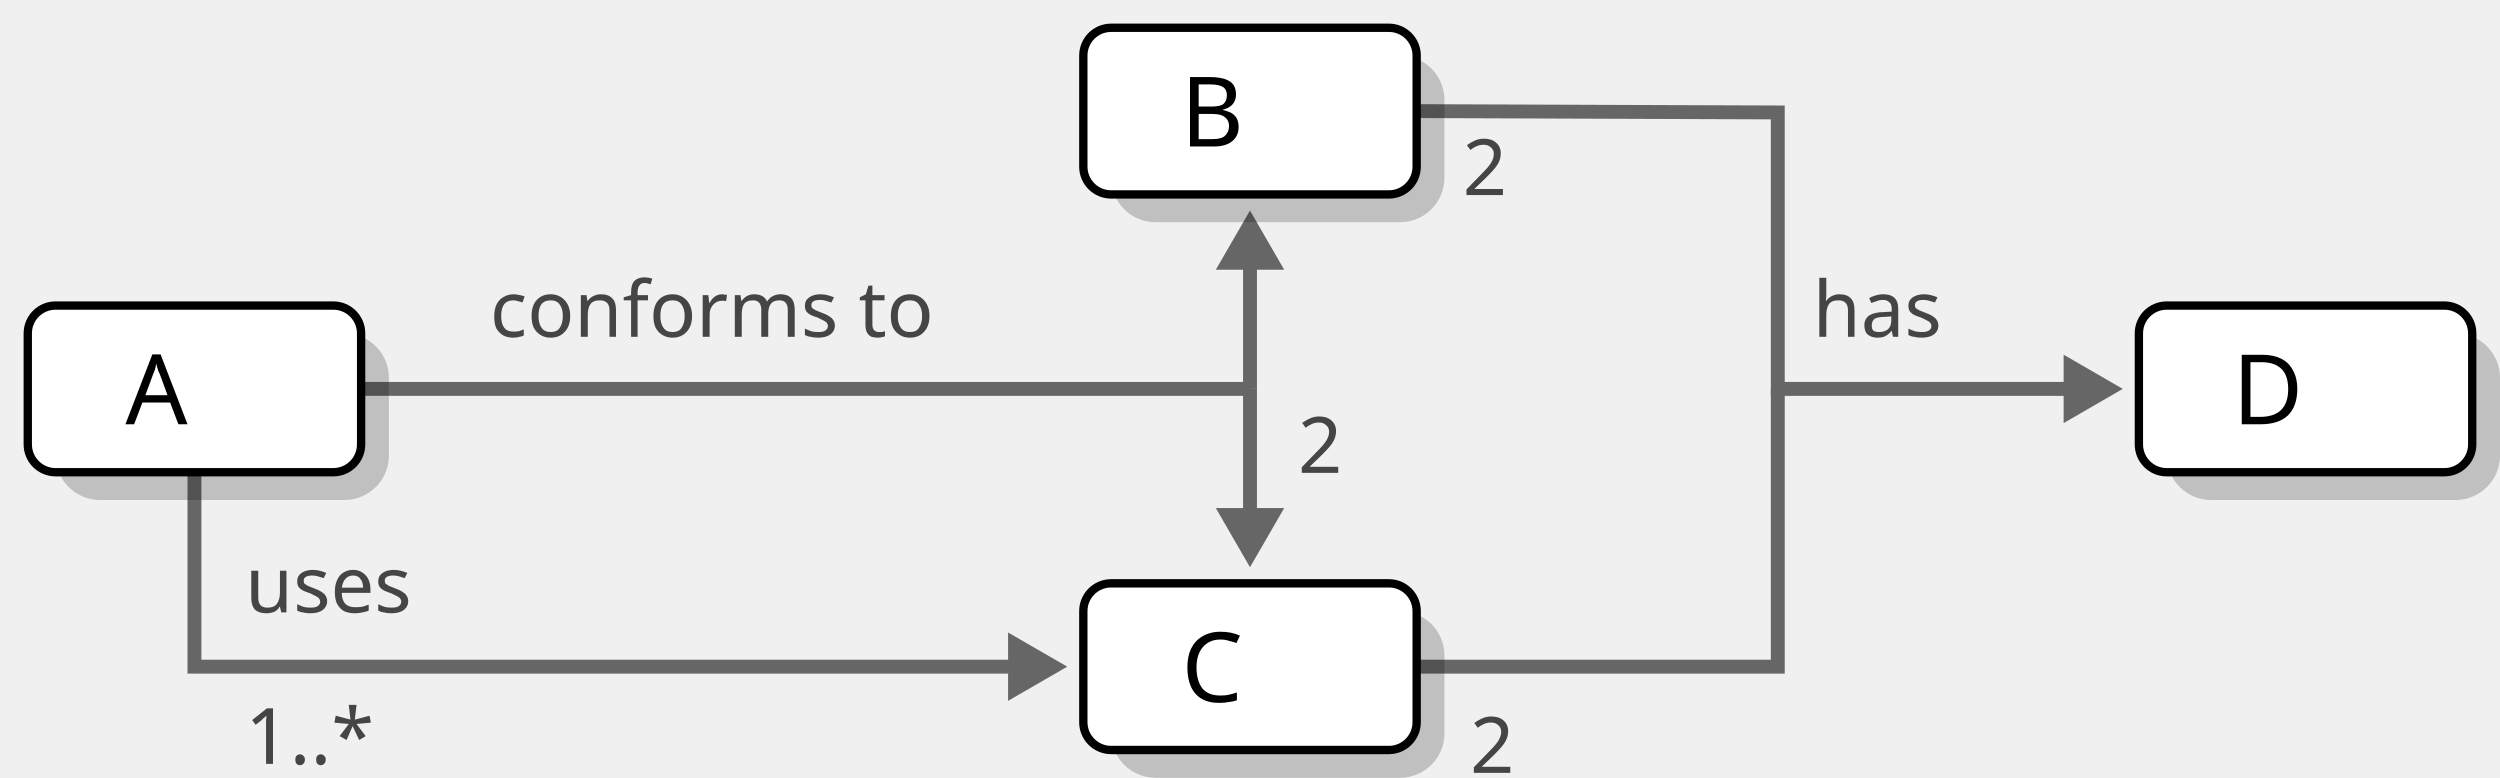
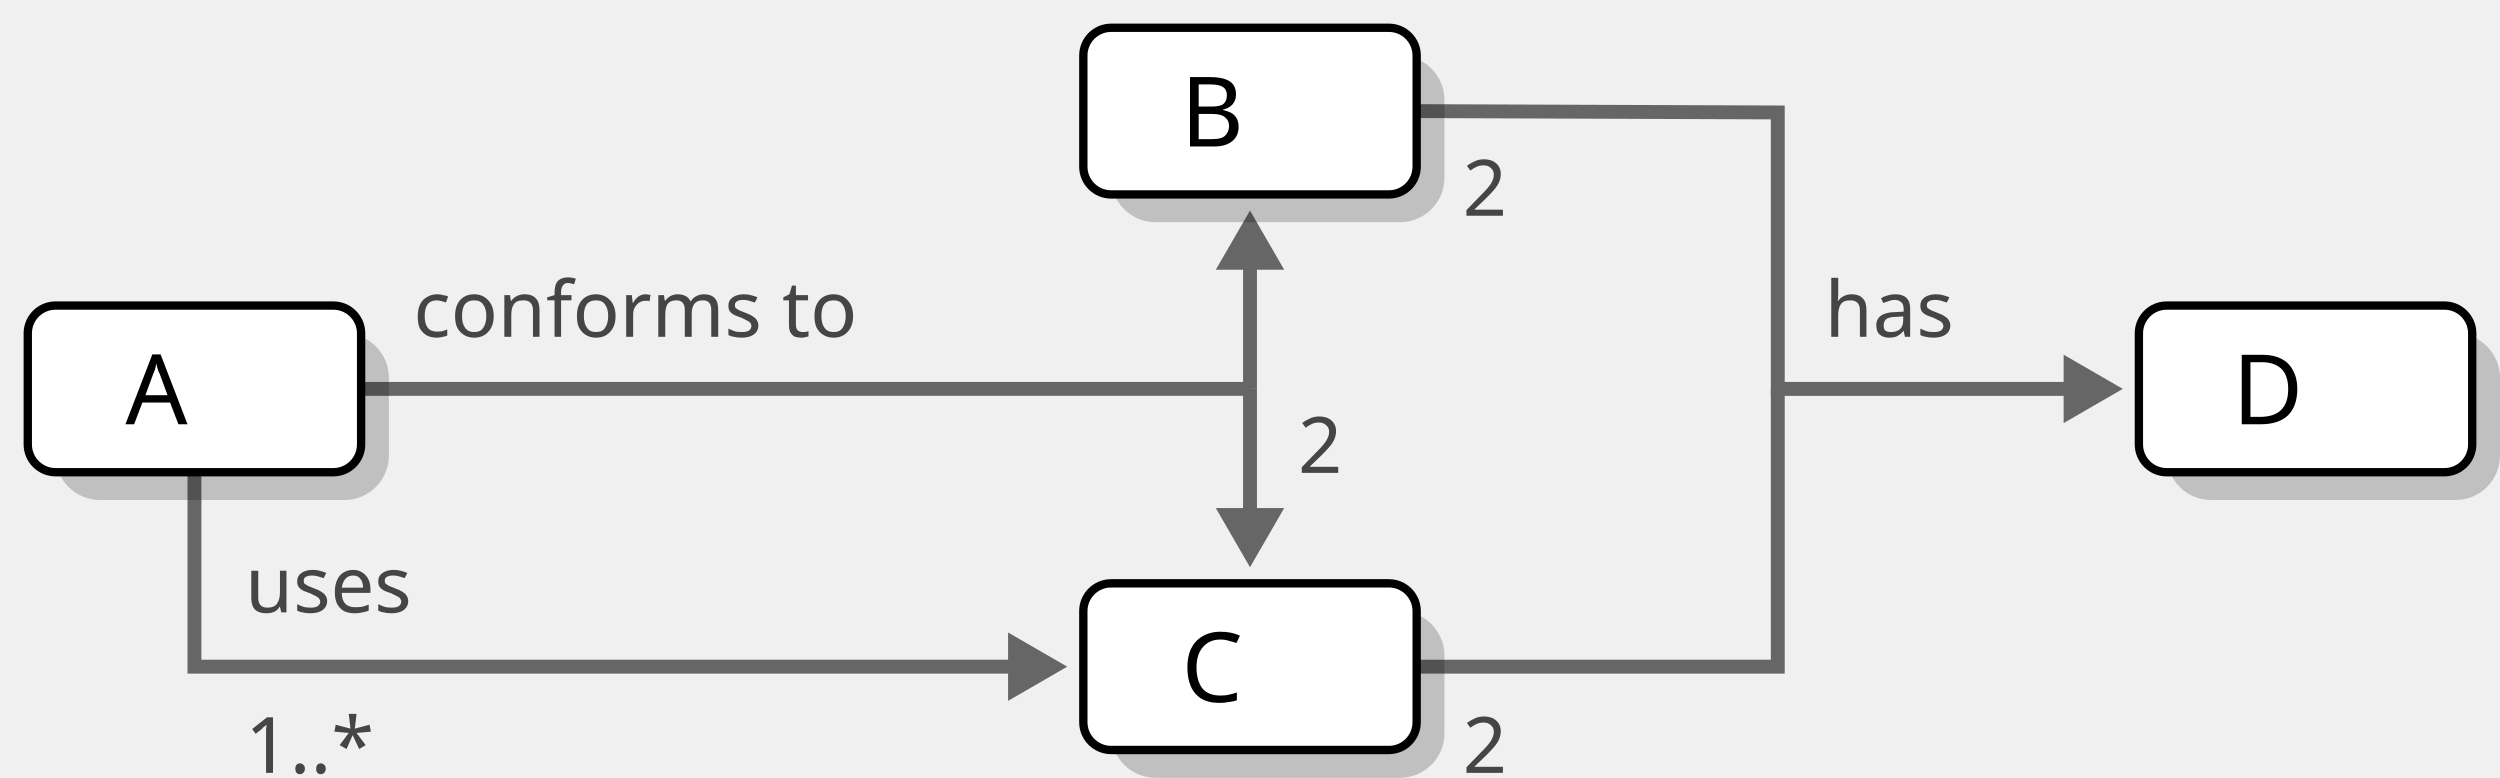
<svg xmlns="http://www.w3.org/2000/svg" xmlns:xlink="http://www.w3.org/1999/xlink" width="90mm" height="28mm" version="1.1" viewBox="0 0 90 28" id="svg162">
  <defs id="defs5">
    <marker id="a" overflow="visible" orient="auto">
      <path transform="scale(0.4)" d="M 5.77,0 -2.88,5 V -5 Z" fill="context-stroke" fill-rule="evenodd" stroke="context-stroke" stroke-width="1pt" id="path2" />
    </marker>
    <marker id="e" overflow="visible" orient="auto">
      <path transform="scale(0.4)" d="M 5.77,0 -2.88,5 V -5 Z" fill="context-stroke" fill-rule="evenodd" stroke="context-stroke" stroke-width="1pt" id="path824" />
    </marker>
    <marker id="a-2" overflow="visible" orient="auto">
      <path transform="scale(0.4)" d="M 5.77,0 -2.88,5 V -5 Z" fill="context-stroke" fill-rule="evenodd" stroke="context-stroke" stroke-width="1pt" id="path2-3" />
    </marker>
    <marker id="a-3" overflow="visible" orient="auto">
      <path transform="scale(0.4)" d="M 5.77,0 -2.88,5 V -5 Z" fill="context-stroke" fill-rule="evenodd" stroke="context-stroke" stroke-width="1pt" id="path2-2" />
    </marker>
    <marker id="e-0" overflow="visible" orient="auto">
      <path transform="scale(0.4)" d="M 5.77,0 -2.88,5 V -5 Z" fill="context-stroke" fill-rule="evenodd" stroke="context-stroke" stroke-width="1pt" id="path824-9" />
    </marker>
    <marker id="a-7" overflow="visible" orient="auto">
      <path transform="scale(0.4)" d="M 5.77,0 -2.88,5 V -5 Z" fill="context-stroke" fill-rule="evenodd" stroke="context-stroke" stroke-width="1pt" id="path2-5" />
    </marker>
    <marker id="marker25589" overflow="visible" orient="auto">
      <path transform="scale(0.4)" d="M 5.77,0 -2.88,5 V -5 Z" fill="context-stroke" fill-rule="evenodd" stroke="context-stroke" stroke-width="1pt" id="path25587" />
    </marker>
    <marker id="a-0" overflow="visible" orient="auto">
      <path transform="scale(0.4)" d="M 5.77,0 -2.88,5 V -5 Z" fill="context-stroke" fill-rule="evenodd" stroke="context-stroke" stroke-width="1pt" id="path2-8" />
    </marker>
    <marker id="e-0-3" overflow="visible" orient="auto">
      <path transform="scale(0.4)" d="M 5.77,0 -2.88,5 V -5 Z" fill="context-stroke" fill-rule="evenodd" stroke="context-stroke" stroke-width="1pt" id="path824-9-9" />
    </marker>
  </defs>
  <path d="m 7,17 -8e-7,7 H 37" marker-end="url(#a)" id="path17738" style="fill:none;stroke:#666666;stroke-width:0.5;stroke-miterlimit:4;stroke-dasharray:none" />
  <path d="m 51,4 13,0.048 V 14 h 11" marker-end="url(#a)" id="path16994" style="fill:none;stroke:#666666;stroke-width:0.5;stroke-miterlimit:4;stroke-dasharray:none" />
  <path style="fill:none;stroke:#666666;stroke-width:0.5;stroke-linecap:butt;stroke-linejoin:miter;stroke-miterlimit:4;stroke-dasharray:none;stroke-opacity:1" d="m 51,24 h 13 V 14" id="path17247" />
  <path style="fill:none;stroke:#666666;stroke-width:0.5;stroke-linecap:butt;stroke-linejoin:miter;stroke-miterlimit:4;stroke-dasharray:none;stroke-opacity:1" d="M 13,14 H 45" id="path11043" />
  <g id="g1036" transform="translate(46,2)">
    <rect id="rect1032" x="-44" y="10" width="12" height="6" rx="1.6" fill="none" opacity="0.913" stroke="#000000" stroke-linejoin="round" stroke-width="0.333" style="opacity:1;fill:#000000;fill-opacity:0.2;stroke:none;stroke-width:0.8;stroke-miterlimit:4;stroke-dasharray:none" />
    <rect id="rect1034" x="-45" y="9" width="12" height="6" rx="1" fill="none" opacity="0.913" stroke="#000000" stroke-linejoin="round" stroke-width="0.333" style="opacity:1;fill:#ffffff;fill-opacity:1;stroke-width:0.3;stroke-miterlimit:4;stroke-dasharray:none" />
  </g>
  <path d="M 45,14 V 9" marker-end="url(#a)" id="path8035" style="fill:none;stroke:#666666;stroke-width:0.5;stroke-miterlimit:4;stroke-dasharray:none" />
  <use x="0" y="0" xlink:href="#g1036" id="use2092" transform="translate(38,-10)" width="100%" height="100%" />
  <text x="7" y="15.272" font-size="3.5px" style="line-height:1.25;font-family:sans-serif;stroke-width:0.265" xml:space="preserve" id="text1040">
    <tspan x="7" y="15.272" font-size="3.5px" stroke-width="0.265" text-align="center" text-anchor="middle" id="tspan1038">A</tspan>
  </text>
  <use x="0" y="0" xlink:href="#path8035" id="use3577" transform="rotate(180,45,14)" width="100%" height="100%" />
-   <text xml:space="preserve" style="font-size:2.8px;line-height:1.25;font-family:sans-serif;stroke-width:0.265" x="17.636" y="12.127" id="text7182">
-     <tspan id="tspan7180" style="font-size:2.8px;fill:#454545;fill-opacity:1;stroke-width:0.265" x="17.636" y="12.127">conforms to</tspan>
+   <text xml:space="preserve" style="font-size:2.8px;line-height:1.25;font-family:sans-serif;stroke-width:0.265" x="14.882" y="12.127" id="text7182">
+     <tspan id="tspan7180" style="font-size:2.8px;fill:#454545;fill-opacity:1;stroke-width:0.265" x="14.882" y="12.127">conforms to</tspan>
  </text>
  <text x="45" y="5.272" font-size="3.5px" style="line-height:1.25;font-family:sans-serif;stroke-width:0.265" xml:space="preserve" id="text11488">
    <tspan x="45" y="5.272" font-size="3.5px" stroke-width="0.265" text-align="center" text-anchor="middle" id="tspan11486">B</tspan>
  </text>
  <use x="0" y="0" xlink:href="#g1036" id="use12508" transform="translate(38,10)" width="100%" height="100%" />
  <text x="45" y="25.272" font-size="3.5px" style="line-height:1.25;font-family:sans-serif;stroke-width:0.265" xml:space="preserve" id="text12512">
    <tspan x="45" y="25.272" font-size="3.5px" stroke-width="0.265" text-align="center" text-anchor="middle" id="tspan12510">C</tspan>
  </text>
  <use x="0" y="0" xlink:href="#g1036" id="use12514" transform="translate(76)" width="100%" height="100%" />
  <text x="83" y="15.272" font-size="3.5px" style="line-height:1.25;font-family:sans-serif;stroke-width:0.265" xml:space="preserve" id="text12518">
    <tspan x="83" y="15.272" font-size="3.5px" stroke-width="0.265" text-align="center" text-anchor="middle" id="tspan12516">D</tspan>
  </text>
-   <text xml:space="preserve" style="font-size:2.8px;line-height:1.25;font-family:sans-serif;stroke-width:0.265" x="65.261" y="12.127" id="text19097">
-     <tspan id="tspan19095" style="font-size:2.8px;fill:#454545;fill-opacity:1;stroke-width:0.265" x="65.261" y="12.127">has</tspan>
+   <text xml:space="preserve" style="font-size:2.8px;line-height:1.25;font-family:sans-serif;stroke-width:0.265" x="65.69" y="12.127" id="text19097">
+     <tspan id="tspan19095" style="font-size:2.8px;fill:#454545;fill-opacity:1;stroke-width:0.265" x="65.69" y="12.127">has</tspan>
  </text>
-   <text xml:space="preserve" style="font-size:2.8px;line-height:1.25;font-family:sans-serif;stroke-width:0.265" x="52.917" y="27.824" id="text19101">
-     <tspan id="tspan19099" style="font-size:2.8px;fill:#454545;fill-opacity:1;stroke-width:0.265" x="52.917" y="27.824">2</tspan>
+   <text xml:space="preserve" style="font-size:2.8px;line-height:1.25;font-family:sans-serif;stroke-width:0.265" x="52.651" y="27.824" id="text19101">
+     <tspan id="tspan19099" style="font-size:2.8px;fill:#454545;fill-opacity:1;stroke-width:0.265" x="52.651" y="27.824">2</tspan>
  </text>
  <text xml:space="preserve" style="font-size:2.8px;line-height:1.25;font-family:sans-serif;stroke-width:0.265" x="8.829" y="22.049" id="text30235">
    <tspan id="tspan30233" style="font-size:2.8px;fill:#454545;fill-opacity:1;stroke-width:0.265" x="8.829" y="22.049">uses</tspan>
  </text>
-   <text xml:space="preserve" style="font-size:2.8px;line-height:1.25;font-family:sans-serif;stroke-width:0.265" x="8.829" y="27.501" id="text30239">
-     <tspan id="tspan30237" style="font-size:2.8px;fill:#454545;fill-opacity:1;stroke-width:0.265" x="8.829" y="27.501">1..*</tspan>
+   <text xml:space="preserve" style="font-size:2.8px;line-height:1.25;font-family:sans-serif;stroke-width:0.265" x="8.829" y="27.824" id="text30239">
+     <tspan id="tspan30237" style="font-size:2.8px;fill:#454545;fill-opacity:1;stroke-width:0.265" x="8.829" y="27.824">1..*</tspan>
  </text>
-   <text xml:space="preserve" style="font-size:2.8px;line-height:1.25;font-family:sans-serif;stroke-width:0.265" x="52.651" y="7.023" id="text45511">
-     <tspan id="tspan45509" style="font-size:2.8px;fill:#454545;fill-opacity:1;stroke-width:0.265" x="52.651" y="7.023">2</tspan>
+   <text xml:space="preserve" style="font-size:2.8px;line-height:1.25;font-family:sans-serif;stroke-width:0.265" x="52.651" y="7.767" id="text45511">
+     <tspan id="tspan45509" style="font-size:2.8px;fill:#454545;fill-opacity:1;stroke-width:0.265" x="52.651" y="7.767">2</tspan>
  </text>
  <text xml:space="preserve" style="font-size:2.8px;line-height:1.25;font-family:sans-serif;stroke-width:0.265" x="46.722" y="17.024" id="text45675">
    <tspan id="tspan45673" style="font-size:2.8px;fill:#454545;fill-opacity:1;stroke-width:0.265" x="46.722" y="17.024">2</tspan>
  </text>
</svg>
